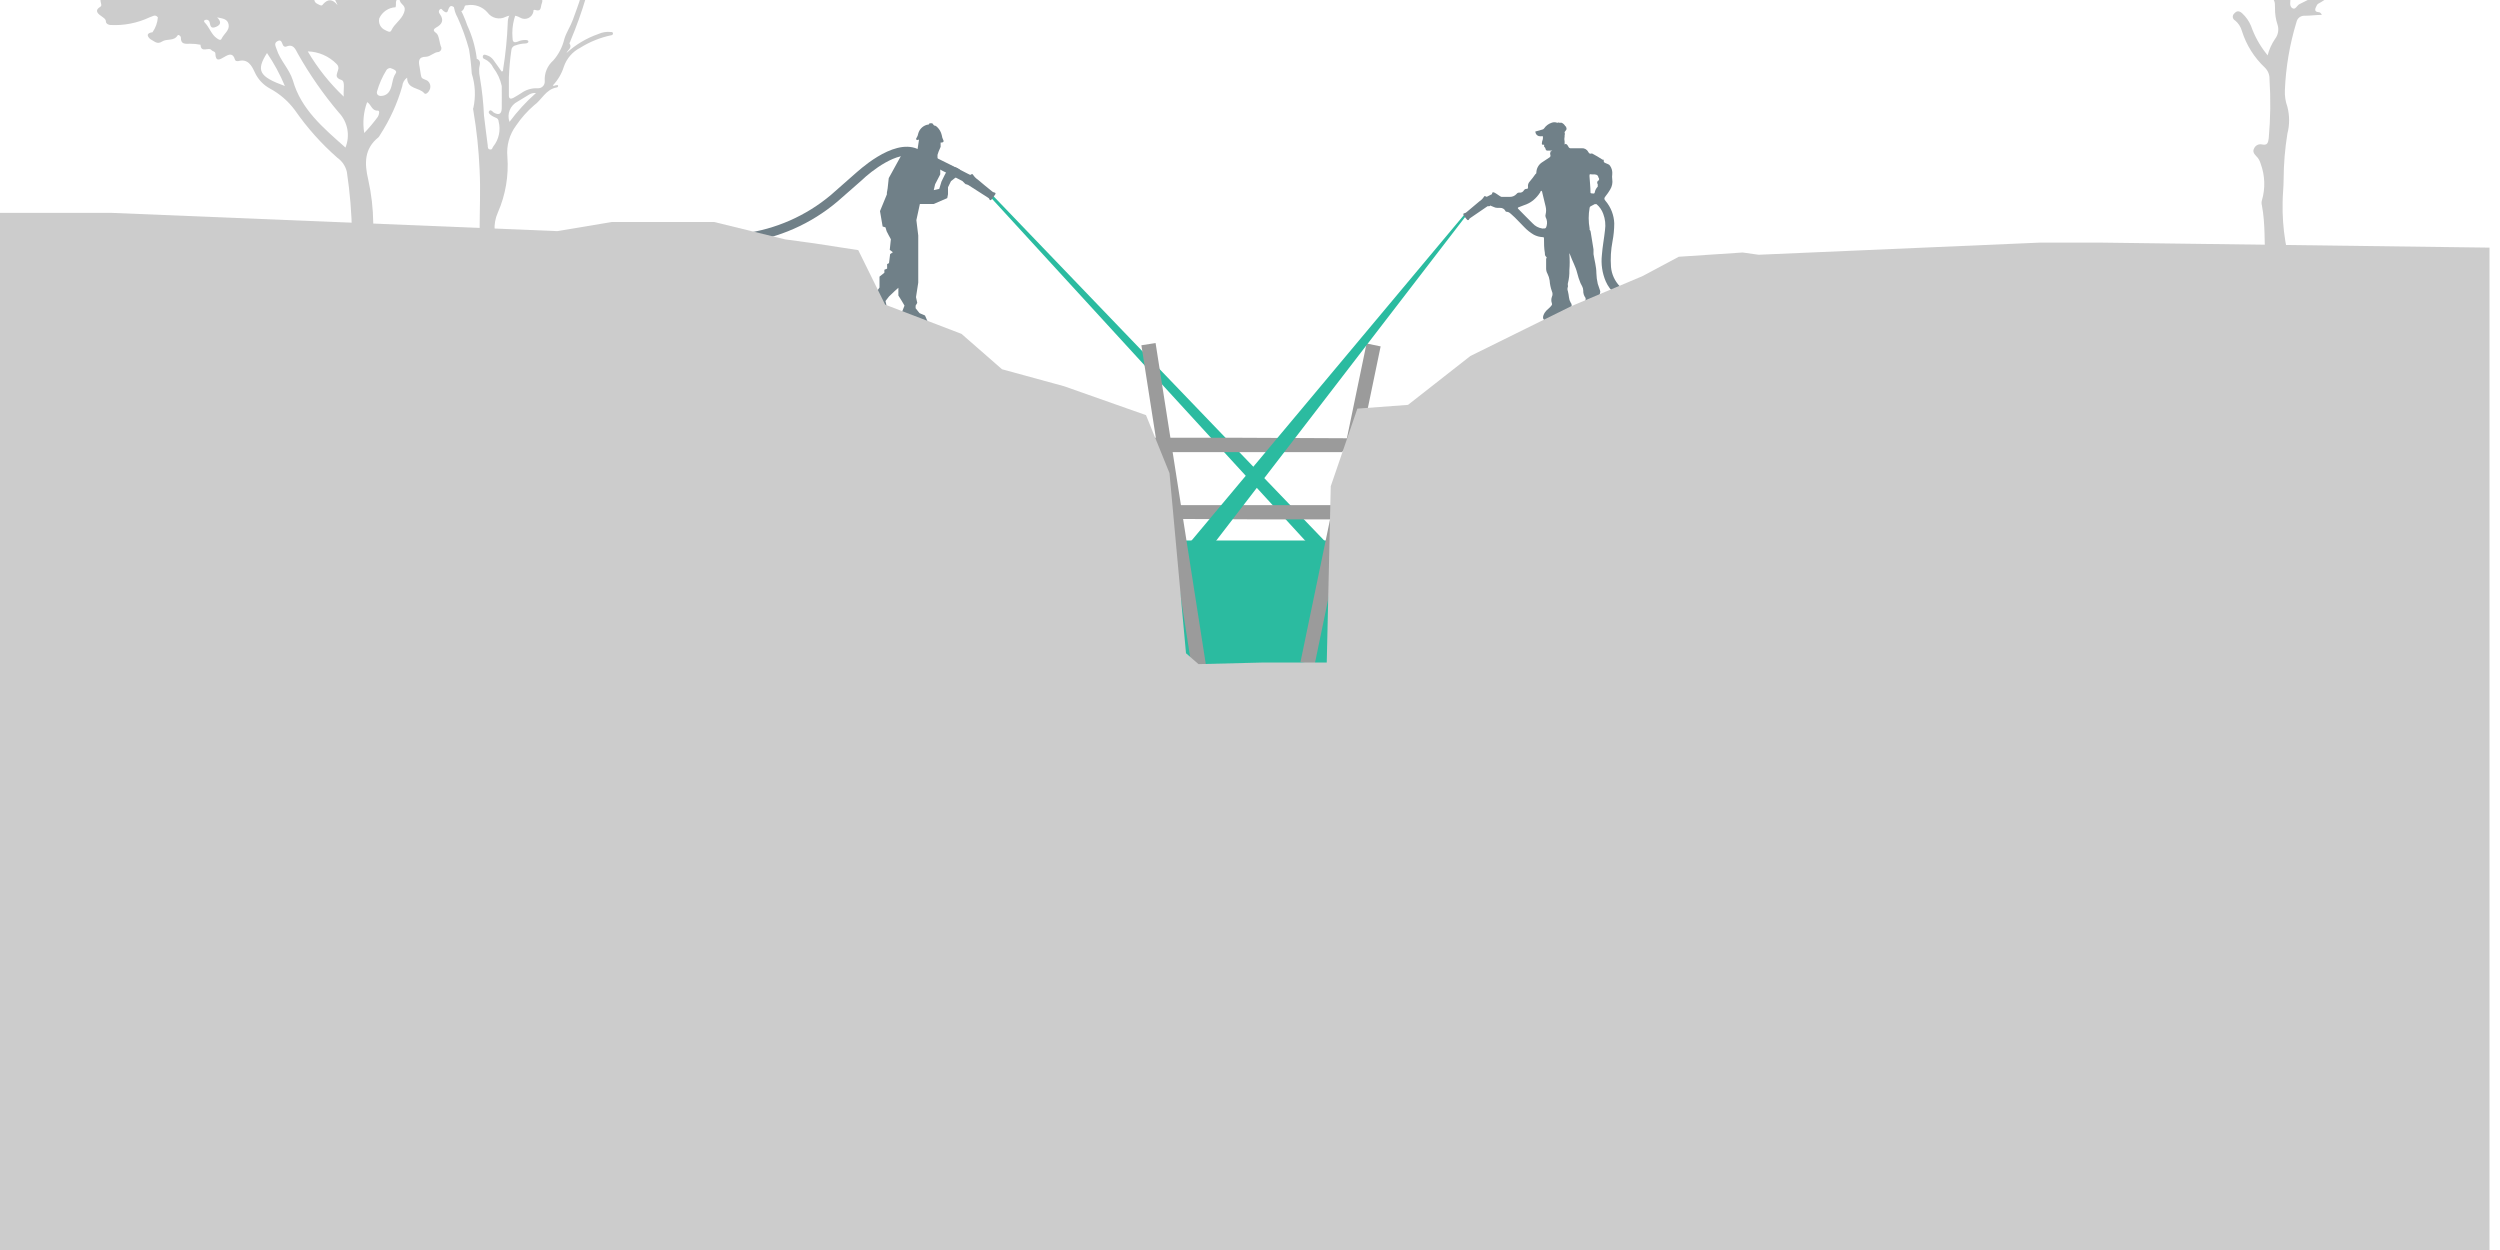
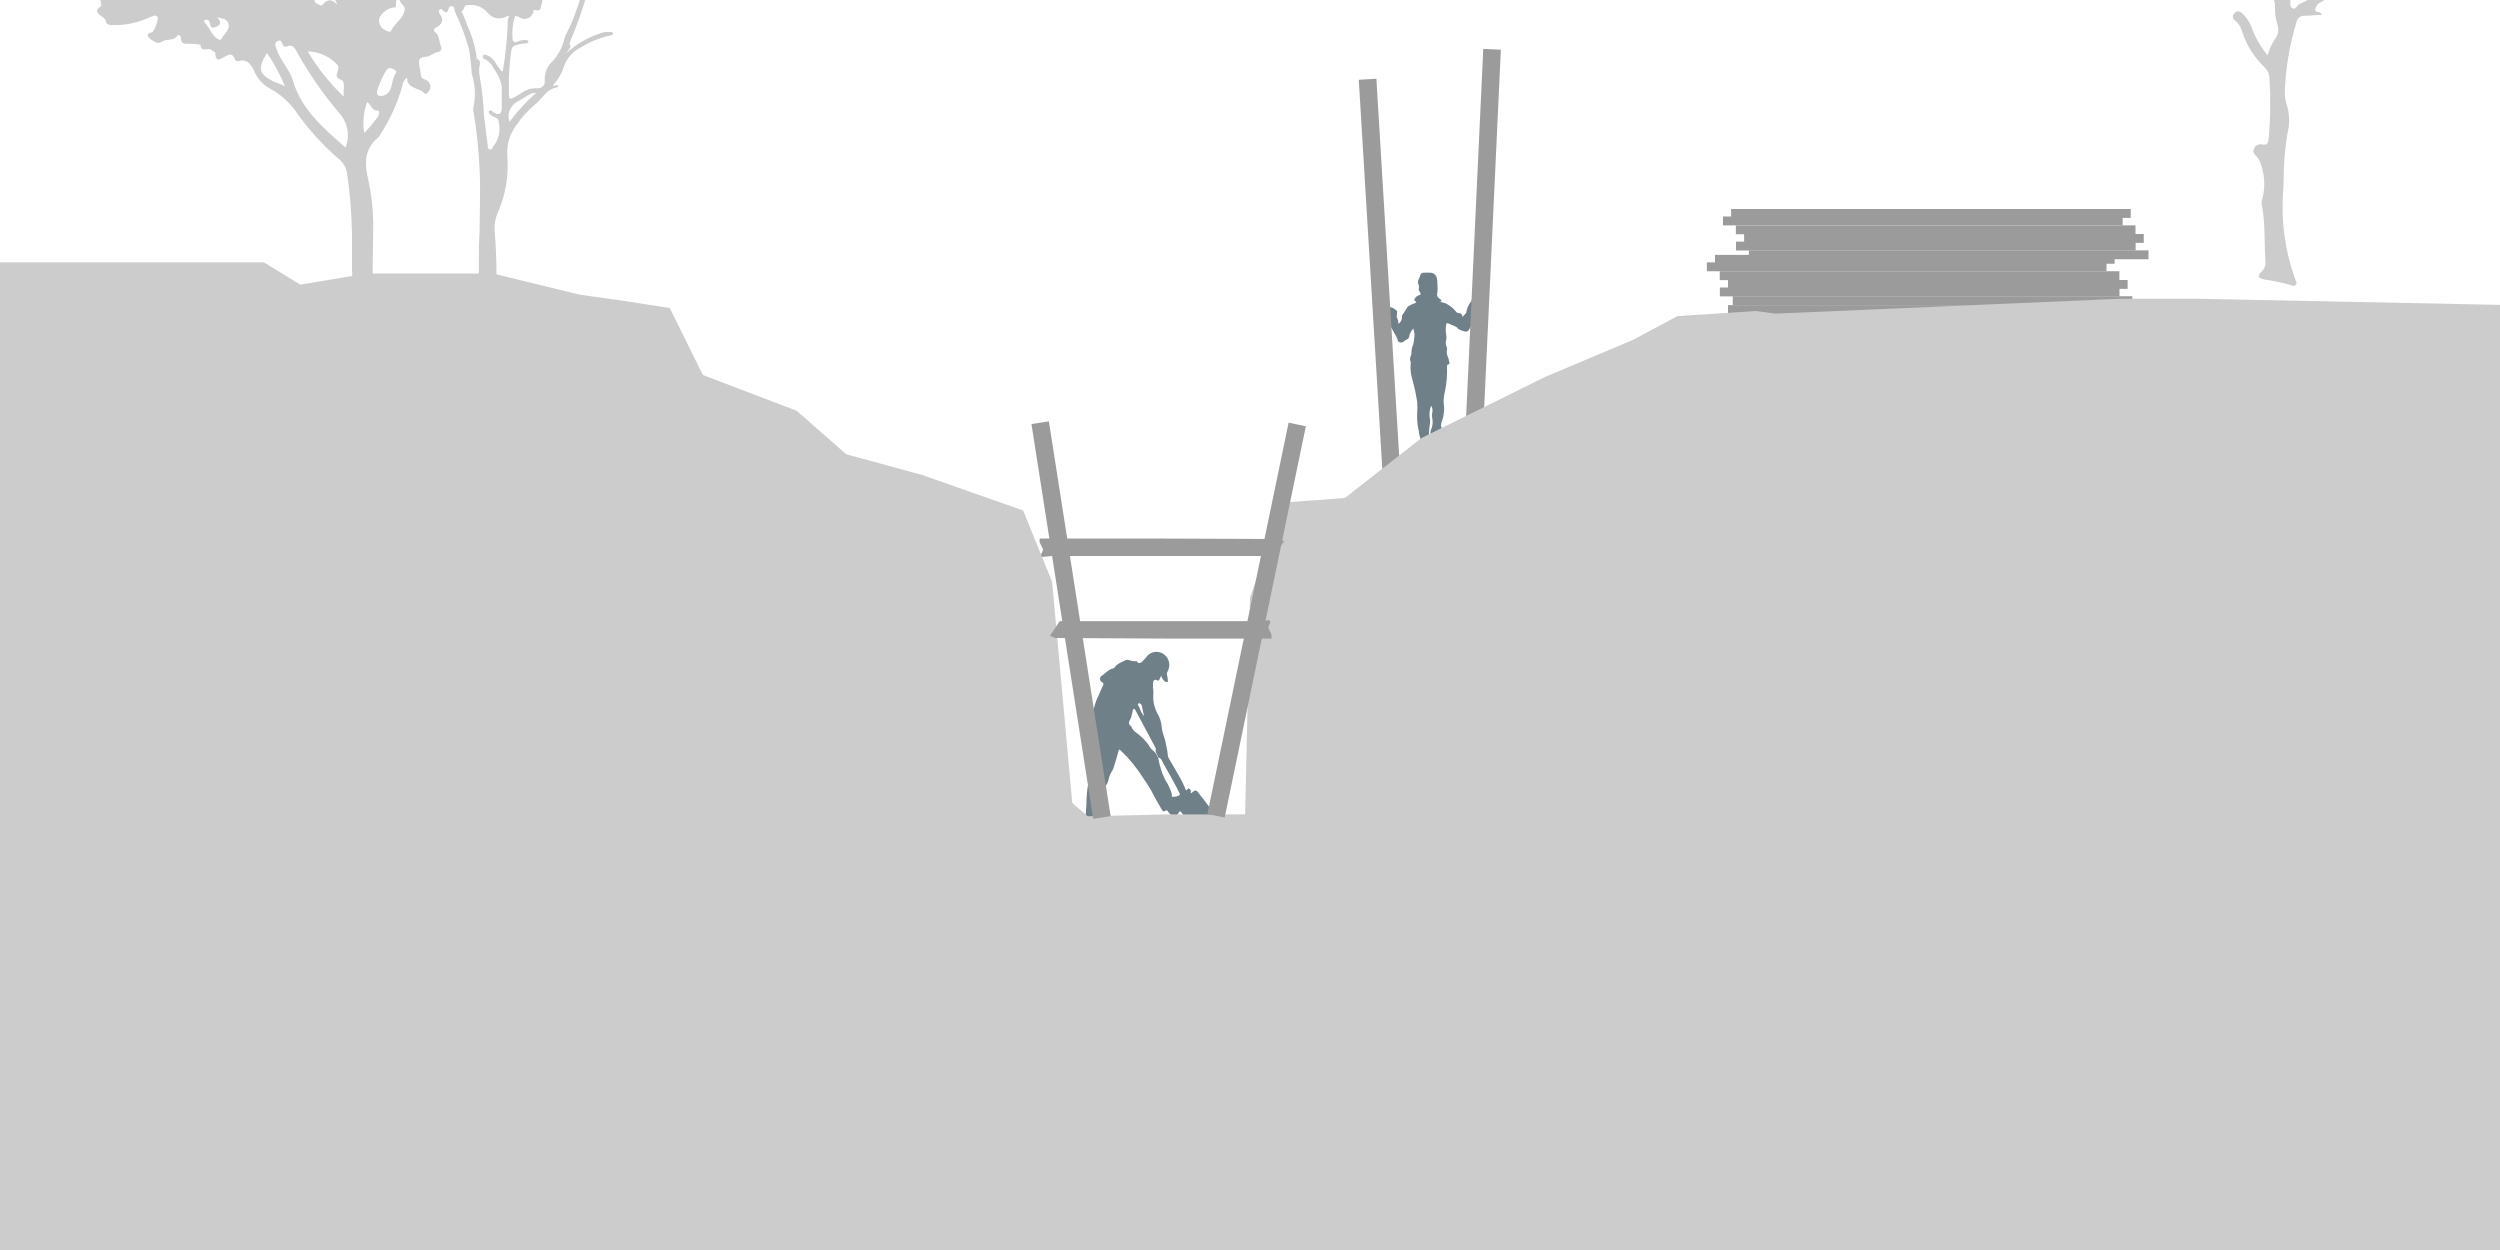
<svg xmlns="http://www.w3.org/2000/svg" viewBox="0 0 200 100">
  <defs>
-     <style>.cls-1{fill:#2bbba0;}.cls-2{fill:#9b9b9b;}.cls-3{fill:#708088;}.cls-4{fill:#ccc;}</style>
+     <style>.cls-1{fill:#708088;}.cls-2{fill:#ccc;}.cls-3{fill:#9b9b9b;}</style>
  </defs>
+   <g id="Capa_1" data-name="Capa 1">
+     <path class="cls-1" d="M92.89,54.06l-.14.3c0,.09-.11.12-.2.06a.18.18,0,0,0-.29.13,1.73,1.73,0,0,0,0,.6,2.65,2.65,0,0,1,0,.56s0,.09,0,.13a2.87,2.87,0,0,0,.32,1.22,2.39,2.39,0,0,1,.36,1.16,3.09,3.09,0,0,0,.18.71,3.87,3.87,0,0,1,.17.67,5.81,5.81,0,0,1,.15.93.75.75,0,0,0,.06.13c.31.54.62,1.08.94,1.62.15.27.27.56.4.85,0,.08.07.15.17,0s.12,0,.17,0a.15.15,0,0,1,.08.18s0,.1,0,.13.09,0,.13-.06l.08-.06c.12-.11.22-.11.32,0,.35.42.67.86,1,1.3a1.67,1.67,0,0,0,.12.16.66.66,0,0,1,.13.73,4.4,4.4,0,0,1-.34.77.24.24,0,0,1-.15.11,1.49,1.49,0,0,1-.91,0,.43.43,0,0,1-.19-.16c-.31-.41-.63-.82-.93-1.23-.09-.12-.14-.13-.21,0a1.22,1.22,0,0,0-.17.29.22.22,0,0,1-.18.16c-.09,0-.13-.07-.16-.13s-.33-.29-.43-.49c0,0-.06,0-.09,0-.21.12-.23.11-.36-.1-.3-.51-.58-1-.86-1.55a9.9,9.9,0,0,0-.56-.87,11.62,11.62,0,0,0-1.85-2.28c-.09-.08-.13-.09-.16,0-.11.47-.26.92-.4,1.38a.94.94,0,0,1-.1.23,1.9,1.9,0,0,0-.31.75,1.37,1.37,0,0,1-.39.68.2.2,0,0,0-.06.22,5.62,5.62,0,0,1,.06,1.83s0,.11.05.1.18,0,.21.1a.36.36,0,0,1-.08.33.65.65,0,0,1-.34.23,6.47,6.47,0,0,0-.77.3.55.55,0,0,1-.28.06c-.11,0-.16-.06-.22-.17-.14-.3,0-.58,0-.86s.07-.83.06-1.24a9.17,9.17,0,0,1,.25-1.81c.05-.26.14-.5.21-.75a2.11,2.11,0,0,0,.09-.62c0-.25,0-.5,0-.75a2.8,2.8,0,0,1,0-.41c0-.27-.1-.53,0-.79a.05.05,0,0,0,0-.07c-.17,0-.16-.18-.17-.29s0-.43,0-.65a.75.75,0,0,0-.06-.33.15.15,0,0,1,0-.18,5.27,5.27,0,0,0,.37-1,3.66,3.66,0,0,1,.21-.55c.17-.3.26-.64.43-.94a.17.17,0,0,0-.08-.25.3.3,0,0,1,0-.54c.29-.19.52-.5.89-.57a.17.17,0,0,0,.1-.06c.2-.33.56-.42.87-.59a.4.4,0,0,1,.34,0,1.23,1.23,0,0,0,.57.07A.32.32,0,0,1,91,53c.19.11.32,0,.43-.13a4.28,4.28,0,0,0,.4-.45,1,1,0,0,1,1-.22,1.05,1.05,0,0,1,.59,1.49c-.15.24,0,.44,0,.66s.09.13,0,.19-.14,0-.2,0A1,1,0,0,1,92.89,54.06Zm1,9.68a.84.84,0,0,0,.42-.1.11.11,0,0,0,.06-.17,4.11,4.11,0,0,1-.21-.42c-.37-.68-.73-1.36-1.11-2-.09-.18-.15-.4-.4-.46a0,0,0,0,1,0,0c0-.22-.26-.37-.19-.62,0,0,0-.07,0-.11l-1.19-2.23-.43-.8c0-.07-.08-.12-.15-.11s-.06.09-.07.14l-.12.5c-.06.25-.38.49,0,.75h0a1,1,0,0,0,.41.51,4.61,4.61,0,0,1,1,1,1,1,0,0,0,.28.38,1.29,1.29,0,0,1,.51.83,4.74,4.74,0,0,0,.16.65,4.83,4.83,0,0,0,.38.95,3.81,3.81,0,0,1,.52,1.14C93.69,63.67,93.75,63.78,93.91,63.74Zm-2.36-6.42h0c-.06-.29-.13-.59-.19-.88a.23.23,0,0,0-.12-.15s-.1-.07-.16,0,0,.11,0,.16a1.08,1.08,0,0,1,.17.36A1.77,1.77,0,0,0,91.55,57.32Z" />
+     <path class="cls-2" d="M45.32,4.24a7.36,7.36,0,0,1,2.55-1.52,1.92,1.92,0,0,1,1-.16c.08,0,.17,0,.17.14a.15.15,0,0,1-.14.12,7.63,7.63,0,0,0-2.48,1,2.67,2.67,0,0,0-1.31,1.51,3.84,3.84,0,0,1-.88,1.5c.08.09.14,0,.2,0s.18-.05.21,0,0,.16-.12.17c-.86.15-1.19,1-1.79,1.42a8.23,8.23,0,0,0-1.44,1.62,3.6,3.6,0,0,0-.7,2.49A9.38,9.38,0,0,1,39.83,17a3,3,0,0,0-.26,1.45c.21,2.36.15,4.72.13,7.08,0,.47-.07.52-.55.5a6.45,6.45,0,0,0-.76,0c-.28,0-.39-.11-.37-.38,0-.83.06-1.66.17-2.48a15.43,15.43,0,0,0,.12-2.25c0-.82,0-1.64.06-2.45,0-1.62.08-3.25,0-4.86a37.87,37.87,0,0,0-.5-4.75c0-.08-.06-.17,0-.23a5.3,5.3,0,0,0-.13-2.74,18.17,18.17,0,0,0-.22-1.95,16.92,16.92,0,0,0-.91-2.53A2.37,2.37,0,0,1,36.3.41c0-.1,0-.21.09-.25s.16.07.21.14a10.19,10.19,0,0,1,.79,1.75,8.88,8.88,0,0,1,.74,2.53s0,.1,0,.11c.45.2.2.54.2.84a2.93,2.93,0,0,0,.07.72,24.84,24.84,0,0,1,.32,3c.1.8.19,1.59.3,2.39,0,.13,0,.3.19.32s.17-.15.25-.24a2.28,2.28,0,0,0,.43-2,.31.31,0,0,0-.22-.3,1.91,1.91,0,0,1-.32-.16c-.13-.09-.33-.22-.22-.37s.25,0,.36.11c.42.24.64.13.65-.35s0-1.18,0-1.77a3.63,3.63,0,0,0-.67-1.45,1.42,1.42,0,0,0-.69-.7.19.19,0,0,1-.15-.25c.06-.16.2-.1.31-.06a1,1,0,0,1,.52.36c.22.32.45.63.67.94.13,0,.12-.11.12-.18a31.07,31.07,0,0,0,.37-3.71c0-.87.7-1.23,1-1.85a.16.16,0,0,1,.14,0c.07,0,.06.11,0,.18a.27.27,0,0,1-.06.1A4.36,4.36,0,0,0,41,3c0,.32.08.46.42.33A1.33,1.33,0,0,1,42,3.2c.11,0,.26,0,.27.12s-.16.16-.27.16a2.38,2.38,0,0,0-.75.15.41.41,0,0,0-.34.38,20.67,20.67,0,0,0-.2,2.2c0,.47,0,1,0,1.43,0,.26.14.3.34.2s.43-.26.65-.39A2.07,2.07,0,0,1,43,7.06a.53.53,0,0,0,.58-.58,2,2,0,0,1,.68-1.64,4,4,0,0,0,.89-1.73c.16-.53.49-1,.68-1.53s.47-1.26.66-1.9c.05-.14.09-.37.3-.3s.13.26.09.41a32.53,32.53,0,0,1-1.24,3.47c0,.08-.11.19-.08.22C45.8,3.82,45.42,4,45.32,4.24Zm-2.44,3.2a.92.92,0,0,0-.54.12l-.92.56a1.32,1.32,0,0,0-.66,1.63A14.86,14.86,0,0,1,42.88,7.44Z" />
+     <path class="cls-2" d="M181.41,4.43A4.18,4.18,0,0,1,182,3.12,1.24,1.24,0,0,0,182.21,2,4,4,0,0,1,182,.62c0-.43,0-.89-.63-.71,0-.1,0-.14,0-.17.19-.26.62-.28.62-.72a2.86,2.86,0,0,0-.36-1.72c-.43-.65-1-1.17-1.44-1.85-.13-.23-.42-.45-.1-.71s.51,0,.68.24.54.67.8,1,.34.28.58,0a9.87,9.87,0,0,1,2.06-2.17c.29-.19.3-.5.34-.79a4.59,4.59,0,0,1,.79-1.89,1.29,1.29,0,0,0-.27-1.32,5.79,5.79,0,0,1-1.55-1.87,2.48,2.48,0,0,1-.06-2,2.85,2.85,0,0,1,.37,1.32c.11,1,.48,1.32,1.42,1.12.06.11-.05.15-.09.22s-.58.08-.37.46a.76.76,0,0,0,1,.27l1-.69c.11-.07.23-.2.34,0s0,.25-.12.33c-.29.23-.59.44-.9.65s-.44.43-.2.74,0,.68,0,1c0,.07,0,.14.05.27a3.92,3.92,0,0,0,.88-1c.06-.1.14-.19.26-.12a.21.21,0,0,1,.09.29,2.52,2.52,0,0,1-.44.79c-.17.17-.36.27-.23.53s.15.34.35.3A.76.76,0,0,0,187.6-8a2.35,2.35,0,0,1,.15-.47c.22-.35.62-.3.87.12-.21,0-.52-.21-.61.11s.24.06.3.19,0,.08,0,.1c-.7.5-.69.49-.06,1.1.23.22.54.35.62.7,0,.12.15.28,0,.36-.58.34-.15.49.13.6s.4.42.45.74c-.23,0-.26-.16-.38-.23-.28-.19-.5-.56-.95-.3-.12.07-.37,0-.53-.1A3.28,3.28,0,0,0,186-5.33a1,1,0,0,0-.82.85c0,.34.11.5.47.35l.42-.16c.09,0,.19,0,.26,0a1.23,1.23,0,0,1-.41,1,2.4,2.4,0,0,0-.69.21c-.26.12-.46.25-.37.59,0,.06,0,.19,0,.21-.66.28-.27.55,0,.8-.16.19-.3.09-.43,0s-.38,0-.39.22-.18.38-.36.52-.42.28-.43.55-.13.67.13.84.37-.22.58-.32c.39-.19.76-.39,1.15-.57a2.29,2.29,0,0,0,1.61-1.94c.31.44.33.45.74.14a3.24,3.24,0,0,1,.49-.36c.17-.09.41-.16.33.19s.11.19.23.21l.88.13c.09,0,.18.07.16.19s-.12.1-.22.09c-.31,0-.63,0-.94,0a2,2,0,0,0-1.6.78,3.63,3.63,0,0,1-1.14,1c-.11.06-.27.13-.3.23s-.37.52.17.56c.08,0,.16.07.23.21-.45,0-.91.07-1.37.07a.63.63,0,0,0-.66.5,21.61,21.61,0,0,0-.93,5.47,3.42,3.42,0,0,0,.2,1.31,4.27,4.27,0,0,1,0,2.16,23.57,23.57,0,0,0-.3,3.66c0,.62-.08,1.23-.08,1.84a17,17,0,0,0,1,6.12c.05.15.18.32.05.47s-.32.06-.47,0a13.93,13.93,0,0,0-2-.42c-.58-.14-.63-.27-.22-.69a.86.86,0,0,0,.27-.7c-.11-1.52,0-3.05-.29-4.56a.69.69,0,0,1,0-.38,4.65,4.65,0,0,0-.1-2.95,1.32,1.32,0,0,0-.37-.62c-.16-.17-.29-.36-.15-.6a.55.55,0,0,1,.6-.32c.47.11.52-.13.57-.5a31.11,31.11,0,0,0,.06-4.73,1.21,1.21,0,0,0-.37-.91,6.83,6.83,0,0,1-1.84-2.94,1.65,1.65,0,0,0-.54-.83.34.34,0,0,1-.06-.57c.2-.23.4-.21.63,0a2.88,2.88,0,0,1,.7,1,7.54,7.54,0,0,0,1.2,2.19Zm5.8-11.73a8.42,8.42,0,0,0-1.38.85c-.13.1-.41.16-.33.38s.32.23.53.22a4.15,4.15,0,0,1,1.53.22c.49.18.7-.23.91-.47s-.2-.32-.33-.48a7.14,7.14,0,0,0-.55-.55A.46.46,0,0,0,187.21-7.3ZM182.84-3c.14.13-.06.67.44.43a5.15,5.15,0,0,0,.91-.64c.13-.11.28-.3,0-.34s-.39-.22-.22-.49a.21.21,0,0,0,0-.26.14.14,0,0,0-.19,0A3.85,3.85,0,0,0,182.84-3Z" />
+     <path class="cls-2" d="M39.78-19.18c1.26,0,.68.86.6,1.21-.15.65.21.88.61,1.14s.53.27.65.56c.19.46.44.29.67.08s.43-.4.74-.14c.13.1.29,0,.41-.08.39-.33.65-.24,1,.2a2.91,2.91,0,0,1,.47,1,.71.71,0,0,0,.52.51,1.34,1.34,0,0,1,1,1.19,1,1,0,0,0,.17.53c.35.36.09.52-.18.71.46.15.51.52.54.9a1,1,0,0,1-.56.82c-.38.24-.82.53-1.32.2a.24.24,0,0,0-.33.11.24.24,0,0,0,.07.34c.4.21.48.69.84.93.1.07.34.13.17.38s-.23.35-.49.3a1.45,1.45,0,0,1-1.09-.92c-.14-.31-.08-.69-.57-.28-.11.1-.4,0-.61,0s-.45,0-.52.3c.65-.15.95.14.76.78s.33.93.67,1.24a12.9,12.9,0,0,0,1.31,1.25c.41.3.31.88.18,1.31s-.61.32-.94.4c-.16,0-.37,0-.53.08s-.63.37-.1.72a4.34,4.34,0,0,1,.71.71c.12.12.24.27.14.45s-.27.18-.44.12-.39-.06-.53.29a2.79,2.79,0,0,1-.91,1c-.21.17-.29-.09-.4-.26s-.16-.41-.45-.37c-.12,0-.18.07-.17.21s.09.51.39.58A2.52,2.52,0,0,1,43-.4c.26.16.48.33.35.65s0,.72-.56.54c-.12,0-.11,0-.12.15a.71.71,0,0,1-1.06.47,1.25,1.25,0,0,0-1.16-.06A1.15,1.15,0,0,1,39,1,1.74,1.74,0,0,0,37.38.42c-.07,0-.2,0-.21.11-.16.56-.46.35-.74.13S36,.36,35.85.8c-.06.26-.21.21-.37.08s-.15-.24-.3-.12a.25.25,0,0,0,0,.35c.36.5.2.83-.3,1.1-.19.11-.27.24,0,.42s.25.79.43,1.18a.31.31,0,0,1-.22.35c-.36,0-.64.36-1,.38-.66,0-.61.4-.52.83l.09.57c.06.36.08.31.51.5a.59.59,0,0,1,.22.7c-.06.18-.31.48-.45.32-.4-.49-1.37-.29-1.37-1.25a.94.94,0,0,0-.39.69,14.41,14.41,0,0,1-1.76,3.87,1.1,1.1,0,0,1-.14.21c-1.15.92-1.13,2.09-.82,3.4a16.77,16.77,0,0,1,.4,3.46c0,.4-.05,3.53-.05,3.95a9.31,9.31,0,0,1-.32,3,.72.72,0,0,1-.58.6c-.45.06-.76,0-.75-.58s-.06-1,0-1.46a17,17,0,0,0,0-1.87c0-.36,0-2.33,0-2.78a37.12,37.12,0,0,0-.41-4.94A1.89,1.89,0,0,0,27,12.63a20.92,20.92,0,0,1-3.41-3.82,6.08,6.08,0,0,0-2-1.73,2.8,2.8,0,0,1-1.22-1.32c-.23-.5-.54-1.09-1.31-.87-.13,0-.22,0-.26-.11-.16-.57-.48-.45-.86-.22s-.69.39-.71-.27c0-.18-.23-.18-.31-.28-.22-.28-.84.27-.88-.43a3.8,3.8,0,0,0-.84-.08c-.35,0-.75.08-.73-.5,0-.11-.2-.27-.26-.17-.3.49-.86.24-1.24.49s-.6,0-.86-.14c-.06,0-.67-.5.09-.6a2.38,2.38,0,0,0,.43-1.19c-.22-.29-.44-.06-.67,0A6.53,6.53,0,0,1,8.85,2c-.16,0-.38-.1-.38-.29s-.19-.29-.35-.41S7.47.89,8,.56c.07-.05.12-.09.1-.2C7.9-.37,8.11-1,8.74-1c1,0,1.13-.7,1.45-1.32a.37.37,0,0,0,.05-.11.2.2,0,0,0,0-.08,1.11,1.11,0,0,0-.89.59c-.17.24-.39.5-.72.25-.11-.08-.23-.27-.2-.38.07-.27.38-.17.6-.25A1.3,1.3,0,0,1,8.73-4a3.38,3.38,0,0,1,1.52-1.47c.18-.07.33-.32.12-.34-.48,0-.72-.51-1.19-.53-.25,0-.35,0-.36.26a.49.49,0,0,1-.39.51.29.29,0,0,1-.31-.17.53.53,0,0,1,.08-.65,3,3,0,0,0,.63-1.44c.13-.57.37-1,1.07-1-.7-.53-.7-.55-.16-1.07a.31.31,0,0,0-.07-.09c-.2-.09-.46.3-.61,0a.59.59,0,0,1,.24-.73,1,1,0,0,0,.33-.44,4.38,4.38,0,0,1,1.22-1.17,5.58,5.58,0,0,1,1.82-.68,2,2,0,0,1,1.8.19c.2.13.26,0,.36-.1a14.35,14.35,0,0,1,1.68-1.44c.16-.09.28-.32.17-.44-1-1-.18-1.86.2-2.79.15-.37.47-.64.42-1.19-.07-.73.73-1.21,1-1.9.61.08.66-.52,1-.79a1,1,0,0,1,.76-.27c.94.2,1.9-.33,2.83.08.1,0,.28-.07.42-.11s.37,0,.38.19c0,.83.56.33.83.25s.9-.14.53-.77c-.08-.14-.11-.34.07-.38.82-.18.69-.92.78-1.44.13-.83.71-1.06,1.33-1.2s1.22-.35,1.7.36c.2.28.53.71,1,.29a.49.49,0,0,1,.6.05.35.35,0,0,1,0,.47c-.16.2,0,.28.12.39s.51.32.51.61c0,.64.52.85.88,1.2.11.11.19,0,.27,0A2.6,2.6,0,0,1,35-22.21c.62.24,1.23.5,1.21,1.32,0,.13,0,.3.18.3a9.42,9.42,0,0,0,2.54.16c.31-.09.69-.31.92.07S40.36-19.6,39.78-19.18Zm-12.15,31A2.62,2.62,0,0,0,27.1,9,30.64,30.64,0,0,1,23.83,4.3c-.2-.37-.36-.82-.94-.57a.21.21,0,0,1-.26-.14c-.09-.17-.12-.47-.43-.3s-.15.4-.07.65c.29.91,1,1.55,1.3,2.49C24.08,8.74,25.85,10.22,27.63,11.8ZM27,.41c-.1-.33-.49-.73-.06-.89s.27-.3.28-.49a2.48,2.48,0,0,0-.73-1.64c-.14-.19-.44-.24-.49,0a11.38,11.38,0,0,1-.82,2.45c-.08.19,0,.37.23.48s.32.2.45,0C26.24-.1,26.61-.08,27,.41Zm.5,7.33c-.05-.59.14-1.23-.18-1.34-.59-.19-.35-.48-.28-.78a.44.44,0,0,0-.12-.51,3.37,3.37,0,0,0-2.3-1A16.44,16.44,0,0,0,27.51,7.74ZM31.94-.19c-.4.2-.2.53-.3.77a1.52,1.52,0,0,0-1.3.89.82.82,0,0,0,.48.94c.17.08.4.25.5,0,.24-.52.78-.81,1-1.39S32.1.4,32,.09A.78.78,0,0,1,31.94-.19ZM22.79,6.88a14.81,14.81,0,0,0-1.43-2.64C20.47,5.65,20.72,6.13,22.79,6.88Zm8.43-1.44c-.09,0-.25.07-.3.16a6.78,6.78,0,0,0-.76,1.72c-.07.28.19.39.39.35a.78.78,0,0,0,.64-.44c.23-.43.17-.93.46-1.35C31.82,5.65,31.47,5.53,31.22,5.44ZM17.37,1.39c.32.32.34.58-.09.76s-.44-.08-.51-.36a.26.26,0,0,0-.34-.2.11.11,0,0,0-.07.19c.39.39.55,1,1,1.29.11.08.3.22.38,0,.18-.37.64-.65.55-1.11S17.8,1.48,17.37,1.39Zm12,6.78a4.81,4.81,0,0,0-.23,2.47,12.94,12.94,0,0,0,1.09-1.3c.1-.17.17-.5,0-.49C29.73,8.88,29.71,8.36,29.37,8.17Z" />
+   </g>
  <g id="Capa_2" data-name="Capa 2">
-     <rect class="cls-1" x="93.37" y="43.24" width="13.88" height="10.31" />
-     <polygon class="cls-1" points="79.34 15.55 106.28 43.6 105.32 44.24 79.3 15.84 79.34 15.55" />
-     <rect class="cls-2" x="93.31" y="27.38" width="1.15" height="26.03" transform="translate(-5.11 14.99) rotate(-8.89)" />
-     <rect class="cls-2" x="106.67" y="27.33" width="1.15" height="26.03" transform="translate(10.43 -20.95) rotate(11.72)" />
-     <polygon class="cls-2" points="107.16 40.51 107.04 40.82 107.16 41.12 107.25 41.29 107.25 41.55 100.93 41.55 93.14 41.51 92.82 41.37 93.45 40.41 106.53 40.41 107.09 40.35 107.17 40.45 107.16 40.51" />
-     <polygon class="cls-2" points="92.24 36.07 92.37 35.76 92.24 35.46 92.14 35.28 92.14 35.02 99.11 35.02 107.72 35.06 108.07 35.21 107.37 36.17 92.93 36.17 92.31 36.23 92.22 36.13 92.24 36.07" />
-     <polygon class="cls-1" points="117.26 17.03 95.06 43.56 95.72 45.3 117.34 17.19 117.26 17.03" />
-     <path class="cls-3" d="M79.55,15.4a.36.36,0,0,1-.21-.11c-.37-.3-.74-.6-1.1-.91a1.37,1.37,0,0,1-.41-.42.09.09,0,0,0-.14,0,.11.11,0,0,1-.14,0l-.22-.11h0s-2.19-1.16-3.94-1.94c-2-.87-4.84,1.88-5,2l-1.92,1.69a13.65,13.65,0,0,1-7,3.08l.07.73A14.41,14.41,0,0,0,67,16.12l1.94-1.7c.73-.71,2.9-2.42,4.16-1.86,1.72.77,3.87,1.91,3.89,1.92l.22.22a.14.14,0,0,0,.12.05l.13.05,1.56,1a.27.27,0,0,1,.14.14c0,.1.12.1.18,0l.28-.39C79.67,15.48,79.64,15.41,79.55,15.4Z" />
-     <path class="cls-3" d="M76.79,13.58l-.12-.09-.17-.09-.23-.06-.21-.08-.17.15-.32.6-.25.51-.18.59-.44.1.11-.47.41-.79,0-.33-.08-.46-.13-.4L75,12.54l0-.15.09-.27.16-.37,0-.35h.1c.1,0,.18-.09.12-.18a1.23,1.23,0,0,1-.13-.41,1.28,1.28,0,0,0-.36-.64s-.12-.12-.19-.12-.06,0-.21-.19h-.22c-.05.16-.14.09-.23.13a1,1,0,0,0-.67.69.93.93,0,0,1-.14.36.1.1,0,0,0,0,.14.07.07,0,0,0,.11,0l.09,0-.14.92L72.91,12l-.71.25-1.1,2-.09.83-.06.34v.13l-.55,1.34.21,1.23.23.07.09.31.16.31.18.33-.09.85.25.19-.22.15-.09.72-.15.08v.36l-.22.09v.24l-.39.31V23l-.41.61-.32.32v.22l.32.36.77.32.21.08,0-.43-.09-.4.28-.36.45-.43.3-.27v.62l.28.45.21.36-.24.61.21.16,1.35.48h.52L74,25.24l-.44-.19-.31-.39,0-.21.13-.22-.1-.46.18-1.16,0-1.31,0-2.46-.15-1.23.28-1.29h1.1l1.09-.47.06-.31,0-.56.24-.49.37-.29.27-.35.08-.14Z" />
-     <path class="cls-3" d="M133.2,24.17c0-.14,0-.28-.07-.42s-.06-.13-.16-.12a7.89,7.89,0,0,1-2.22-.15,2.2,2.2,0,0,1-1.16-.57,2.56,2.56,0,0,1-.71-1.55,7.83,7.83,0,0,1,.12-2.05,7.81,7.81,0,0,0,.14-1.44,2.93,2.93,0,0,0-.69-1.79c-.13-.15-.14-.22,0-.39s.25-.34.36-.52a1.21,1.21,0,0,0,.17-.83,1.34,1.34,0,0,1,0-.4,1,1,0,0,0-.17-.67c-.07-.13-.22-.15-.34-.21s-.18-.06-.17-.2-.06-.07-.1-.09c-.27-.18-.55-.34-.83-.49l-.07,0c-.14.06-.19-.05-.25-.14a.53.53,0,0,0-.52-.28c-.29,0-.57,0-.85,0a.18.18,0,0,1-.2-.11c-.06-.1-.1-.21-.23-.24s0,0,0,0l-.08.05c0-.07,0-.15,0-.22a1,1,0,0,1,0-.43.32.32,0,0,1,0-.09.26.26,0,0,0,0-.21s0,0,0-.05l.12-.16c.08-.09,0-.18,0-.25a.3.3,0,0,1-.08-.08.62.62,0,0,0-.28-.25l-.13,0s-.05,0-.06,0-.06-.06-.1,0h-.07a.61.61,0,0,0-.44,0,1.17,1.17,0,0,0-.6.45.21.21,0,0,1-.13.09l-.49.14c-.07,0-.09,0-.07.11a.38.38,0,0,0,.27.28.84.84,0,0,0,.31,0s0,0,0,0a.5.5,0,0,1,0,.27.88.88,0,0,0-.07.32.08.08,0,0,0,.09.1l.09,0a0,0,0,0,1,0,0s0,0,0,0,0,.12,0,.16a.24.24,0,0,1,.11.15.19.19,0,0,0,.11.16l0,0,0,0,.43,0-.15.08s0,0,0,.06a.26.26,0,0,0,0,.21.16.16,0,0,1-.08.2l-.62.41a1,1,0,0,0-.42.77c0,.06,0,.11-.07.14a.07.07,0,0,0,0,0,6.8,6.8,0,0,1-.46.6.51.51,0,0,0-.14.43c0,.1,0,.17-.13.16a.24.24,0,0,0-.2.12.35.35,0,0,1-.35.18.25.25,0,0,0-.24.11.7.7,0,0,1-.53.23l-.35,0s-.07,0-.08,0-.14,0-.23,0-.36-.23-.55-.33-.21,0-.22.11l-.37.19a.11.11,0,0,1-.13,0,.08.08,0,0,0-.13,0,1.18,1.18,0,0,1-.38.39l-1,.84a.36.36,0,0,1-.2.11c-.08,0-.11.07-.06.15a2.88,2.88,0,0,0,.26.35c.06.07.13.07.17,0a.25.25,0,0,1,.12-.13L119,16.5a.28.28,0,0,1,.12,0,.17.17,0,0,0,.12-.06c.07.06.18.07.26.12a.65.65,0,0,0,.29.07l.21,0a.45.45,0,0,1,.44.26.07.07,0,0,0,.08.05c.19,0,.29.12.42.23.35.3.65.66,1,1a3.51,3.51,0,0,0,.77.61,1.7,1.7,0,0,0,.69.19c.08,0,.12,0,.12.12,0,.38,0,.77.07,1.15,0,.11,0,.22.1.3s0,.11,0,.17v.78a.84.84,0,0,0,.11.41,1.7,1.7,0,0,1,.17.54,3.22,3.22,0,0,0,.18.86.51.51,0,0,1,0,.45.74.74,0,0,0,0,.51.18.18,0,0,1,0,.14,1.58,1.58,0,0,1-.28.3,1.43,1.43,0,0,0-.31.34.89.89,0,0,0-.08.17c-.1.28,0,.44.31.44a1.16,1.16,0,0,0,1-.5.6.6,0,0,1,.47-.29.55.55,0,0,0,.39-.2.35.35,0,0,0,0-.46,1,1,0,0,1-.13-.4,4.54,4.54,0,0,0-.09-.51.45.45,0,0,1,0-.34.28.28,0,0,0,0-.13.38.38,0,0,1,0-.15,3.75,3.75,0,0,0,.12-1.06,8,8,0,0,0,0-1.29s0,0,0-.07h0l.07.16c.17.48.43.92.55,1.41a5.75,5.75,0,0,0,.27.83,2,2,0,0,0,.13.25.75.75,0,0,1,.09.34.9.9,0,0,0,.18.59.25.25,0,0,1,0,.17.37.37,0,0,0,.14.4.89.89,0,0,1,.22.29,1.06,1.06,0,0,0,.82.53c.28,0,.44-.19.36-.48a.94.94,0,0,0-.34-.52A.32.32,0,0,1,128,24a1,1,0,0,1,0-.55.28.28,0,0,0,0-.22l-.18-.53a4,4,0,0,1-.11-.85c0-.51-.15-1-.23-1.52,0-.09,0-.18,0-.25s0-.09,0-.13c-.08-.47-.16-1-.23-1.42a.17.17,0,0,0-.08-.14s0-.06,0-.11a4.64,4.64,0,0,1,0-1.66.15.15,0,0,1,.07-.11l.34-.18c.06,0,.1,0,.14,0a1.83,1.83,0,0,1,.54.78,2.61,2.61,0,0,1,.14,1.3c-.07.66-.2,1.31-.25,2a4.2,4.2,0,0,0,.31,2.1,2.74,2.74,0,0,0,1.86,1.57,8.49,8.49,0,0,0,2.75.22C133.2,24.29,133.22,24.25,133.2,24.17Zm-9.47-6.1c-.06.2-.07.21-.28.21h-.07a1.31,1.31,0,0,1-.78-.42c-.38-.37-.75-.76-1.13-1.14-.06-.06-.06-.1,0-.13l.44-.17a2.29,2.29,0,0,0,.74-.39,2.72,2.72,0,0,0,.57-.65s0-.1.11-.12a.39.39,0,0,1,.06.18c.09.36.17.72.26,1.08a1.3,1.3,0,0,1,0,.62.36.36,0,0,0,0,.23A.94.94,0,0,1,123.73,18.07Zm4.09-3.59a.21.21,0,0,0,0,.26c0,.06,0,.13,0,.19a.89.89,0,0,0-.24.46c0,.08-.07.1-.14.09s-.19,0-.2-.06c0-.47-.06-.9-.08-1.32,0-.18,0-.18.18-.15h.11c.2,0,.38,0,.43.26h0A.16.16,0,0,1,127.82,14.48Z" />
-     <polygon class="cls-4" points="0 17.03 8.93 17.03 44.58 18.49 48.94 17.76 57.13 17.76 62.81 19.15 65.16 19.47 68.66 20.01 70.81 24.37 76.92 26.71 80.16 29.54 85.13 30.9 91.68 33.21 93.56 37.85 94.88 52.26 95.88 53.13 101.12 53 106.14 53 106.46 38.9 108.59 32.69 112.64 32.39 117.63 28.48 125.71 24.49 131.42 22.08 134.3 20.54 139.41 20.2 140.69 20.38 163.16 19.41 168.18 19.41 199.16 19.81 199.16 100 0 100 0 17.03" />
-     <path class="cls-4" d="M45.32,4.24a7.36,7.36,0,0,1,2.55-1.52,1.92,1.92,0,0,1,1-.16c.08,0,.17,0,.17.14a.15.15,0,0,1-.14.12,7.63,7.63,0,0,0-2.48,1,2.67,2.67,0,0,0-1.31,1.51,3.84,3.84,0,0,1-.88,1.5c.08.09.14,0,.2,0s.18-.05.21,0,0,.16-.12.17c-.86.15-1.19,1-1.79,1.42a8.23,8.23,0,0,0-1.44,1.62,3.6,3.6,0,0,0-.7,2.49A9.38,9.38,0,0,1,39.83,17a3,3,0,0,0-.26,1.45c.21,2.36.15,4.72.13,7.08,0,.47-.07.52-.55.5a6.45,6.45,0,0,0-.76,0c-.28,0-.39-.11-.37-.38,0-.83.06-1.66.17-2.48a15.43,15.43,0,0,0,.12-2.25c0-.82,0-1.64.06-2.45,0-1.62.08-3.25,0-4.86a37.87,37.87,0,0,0-.5-4.75c0-.08-.06-.17,0-.23a5.3,5.3,0,0,0-.13-2.74,18.17,18.17,0,0,0-.22-1.95,16.92,16.92,0,0,0-.91-2.53A2.37,2.37,0,0,1,36.3.41c0-.1,0-.21.09-.25s.16.07.21.14a10.19,10.19,0,0,1,.79,1.75,8.88,8.88,0,0,1,.74,2.53s0,.1,0,.11c.45.2.2.54.2.84a2.93,2.93,0,0,0,.07.72,24.84,24.84,0,0,1,.32,3c.1.8.19,1.59.3,2.39,0,.13,0,.3.19.32s.17-.15.25-.24a2.28,2.28,0,0,0,.43-2,.31.31,0,0,0-.22-.3,1.91,1.91,0,0,1-.32-.16c-.13-.09-.33-.22-.22-.37s.25,0,.36.11c.42.24.64.13.65-.35s0-1.18,0-1.77a3.63,3.63,0,0,0-.67-1.45,1.42,1.42,0,0,0-.69-.7.19.19,0,0,1-.15-.25c.06-.16.2-.1.31-.06a1,1,0,0,1,.52.36c.22.32.45.63.67.94.13,0,.12-.11.12-.18a31.07,31.07,0,0,0,.37-3.71c0-.87.7-1.23,1-1.85a.16.16,0,0,1,.14,0c.07,0,.06.11,0,.18a.27.27,0,0,1-.06.1A4.36,4.36,0,0,0,41,3c0,.32.08.46.42.33A1.33,1.33,0,0,1,42,3.2c.11,0,.26,0,.27.12s-.16.16-.27.16a2.38,2.38,0,0,0-.75.15.41.41,0,0,0-.34.38,20.67,20.67,0,0,0-.2,2.2c0,.47,0,1,0,1.43,0,.26.14.3.34.2s.43-.26.65-.39A2.07,2.07,0,0,1,43,7.06a.53.53,0,0,0,.58-.58,2,2,0,0,1,.68-1.64,4,4,0,0,0,.89-1.73c.16-.53.49-1,.68-1.53s.47-1.26.66-1.9c.05-.14.09-.37.3-.3s.13.26.09.41a32.53,32.53,0,0,1-1.24,3.47c0,.08-.11.19-.08.22C45.8,3.82,45.42,4,45.32,4.24Zm-2.44,3.2a.92.92,0,0,0-.54.12l-.92.56a1.32,1.32,0,0,0-.66,1.63A14.86,14.86,0,0,1,42.88,7.44Z" />
-     <path class="cls-4" d="M181.41,4.43A4.18,4.18,0,0,1,182,3.12,1.24,1.24,0,0,0,182.21,2,4,4,0,0,1,182,.62c0-.43,0-.89-.63-.71,0-.1,0-.14,0-.17.19-.26.62-.28.62-.72a2.86,2.86,0,0,0-.36-1.72c-.43-.65-1-1.17-1.44-1.85-.13-.23-.42-.45-.1-.71s.51,0,.68.24.54.67.8,1,.34.28.58,0a9.87,9.87,0,0,1,2.06-2.17c.29-.19.3-.5.34-.79a4.59,4.59,0,0,1,.79-1.89,1.29,1.29,0,0,0-.27-1.32,5.79,5.79,0,0,1-1.55-1.87,2.48,2.48,0,0,1-.06-2,2.85,2.85,0,0,1,.37,1.32c.11,1,.48,1.32,1.42,1.12.06.11-.05.15-.09.22s-.58.08-.37.46a.76.76,0,0,0,1,.27l1-.69c.11-.07.23-.2.34,0s0,.25-.12.33c-.29.23-.59.44-.9.65s-.44.43-.2.74,0,.68,0,1c0,.07,0,.14.05.27a3.92,3.92,0,0,0,.88-1c.06-.1.14-.19.26-.12a.21.21,0,0,1,.09.29,2.52,2.52,0,0,1-.44.79c-.17.17-.36.27-.23.53s.15.34.35.3A.76.76,0,0,0,187.6-8a2.35,2.35,0,0,1,.15-.47c.22-.35.62-.3.87.12-.21,0-.52-.21-.61.11s.24.06.3.19,0,.08,0,.1c-.7.5-.69.49-.06,1.1.23.22.54.35.62.7,0,.12.15.28,0,.36-.58.34-.15.49.13.6s.4.42.45.74c-.23,0-.26-.16-.38-.23-.28-.19-.5-.56-.95-.3-.12.07-.37,0-.53-.1A3.28,3.28,0,0,0,186-5.33a1,1,0,0,0-.82.85c0,.34.11.5.47.35l.42-.16c.09,0,.19,0,.26,0a1.23,1.23,0,0,1-.41,1,2.4,2.4,0,0,0-.69.21c-.26.12-.46.25-.37.59,0,.06,0,.19,0,.21-.66.28-.27.55,0,.8-.16.19-.3.09-.43,0s-.38,0-.39.22-.18.38-.36.52-.42.28-.43.55-.13.67.13.84.37-.22.58-.32c.39-.19.76-.39,1.15-.57a2.29,2.29,0,0,0,1.61-1.94c.31.44.33.45.74.14a3.24,3.24,0,0,1,.49-.36c.17-.09.41-.16.33.19s.11.19.23.21l.88.13c.09,0,.18.07.16.19s-.12.1-.22.09c-.31,0-.63,0-.94,0a2,2,0,0,0-1.6.78,3.63,3.63,0,0,1-1.14,1c-.11.06-.27.13-.3.23s-.37.52.17.56c.08,0,.16.07.23.21-.45,0-.91.07-1.37.07a.63.63,0,0,0-.66.5,21.61,21.61,0,0,0-.93,5.47,3.42,3.42,0,0,0,.2,1.31,4.27,4.27,0,0,1,0,2.16,23.57,23.57,0,0,0-.3,3.66c0,.62-.08,1.23-.08,1.84a17,17,0,0,0,1,6.12c.05.15.18.32.05.47s-.32.06-.47,0a13.93,13.93,0,0,0-2-.42c-.58-.14-.63-.27-.22-.69a.86.86,0,0,0,.27-.7c-.11-1.52,0-3.05-.29-4.56a.69.69,0,0,1,0-.38,4.65,4.65,0,0,0-.1-2.95,1.32,1.32,0,0,0-.37-.62c-.16-.17-.29-.36-.15-.6a.55.55,0,0,1,.6-.32c.47.11.52-.13.57-.5a31.11,31.11,0,0,0,.06-4.73,1.21,1.21,0,0,0-.37-.91,6.83,6.83,0,0,1-1.84-2.94,1.65,1.65,0,0,0-.54-.83.34.34,0,0,1-.06-.57c.2-.23.4-.21.63,0a2.88,2.88,0,0,1,.7,1,7.54,7.54,0,0,0,1.2,2.19Zm5.8-11.73a8.42,8.42,0,0,0-1.38.85c-.13.1-.41.16-.33.38s.32.23.53.22a4.15,4.15,0,0,1,1.53.22c.49.18.7-.23.91-.47s-.2-.32-.33-.48a7.14,7.14,0,0,0-.55-.55A.46.46,0,0,0,187.21-7.3ZM182.84-3c.14.13-.06.67.44.43a5.15,5.15,0,0,0,.91-.64c.13-.11.28-.3,0-.34s-.39-.22-.22-.49a.21.21,0,0,0,0-.26.14.14,0,0,0-.19,0A3.85,3.85,0,0,0,182.84-3Z" />
-     <path class="cls-4" d="M39.78-19.18c1.26,0,.68.86.6,1.21-.15.65.21.88.61,1.14s.53.27.65.56c.19.46.44.29.67.08s.43-.4.74-.14c.13.1.29,0,.41-.08.39-.33.65-.24,1,.2a2.91,2.91,0,0,1,.47,1,.71.71,0,0,0,.52.51,1.34,1.34,0,0,1,1,1.19,1,1,0,0,0,.17.53c.35.36.09.52-.18.71.46.15.51.52.54.9a1,1,0,0,1-.56.82c-.38.24-.82.53-1.32.2a.24.24,0,0,0-.33.11.24.24,0,0,0,.07.34c.4.21.48.69.84.93.1.07.34.13.17.38s-.23.35-.49.3a1.45,1.45,0,0,1-1.09-.92c-.14-.31-.08-.69-.57-.28-.11.1-.4,0-.61,0s-.45,0-.52.3c.65-.15.95.14.76.78s.33.93.67,1.24a12.9,12.9,0,0,0,1.31,1.25c.41.3.31.88.18,1.31s-.61.32-.94.4c-.16,0-.37,0-.53.08s-.63.37-.1.72a4.34,4.34,0,0,1,.71.71c.12.12.24.27.14.45s-.27.18-.44.12-.39-.06-.53.29a2.79,2.79,0,0,1-.91,1c-.21.17-.29-.09-.4-.26s-.16-.41-.45-.37c-.12,0-.18.07-.17.21s.09.51.39.58A2.52,2.52,0,0,1,43-.4c.26.16.48.33.35.65s0,.72-.56.54c-.12,0-.11,0-.12.15a.71.71,0,0,1-1.06.47,1.25,1.25,0,0,0-1.16-.06A1.15,1.15,0,0,1,39,1,1.74,1.74,0,0,0,37.38.42c-.07,0-.2,0-.21.11-.16.56-.46.35-.74.13S36,.36,35.85.8c-.06.26-.21.21-.37.08s-.15-.24-.3-.12a.25.25,0,0,0,0,.35c.36.5.2.83-.3,1.1-.19.11-.27.24,0,.42s.25.79.43,1.18a.31.31,0,0,1-.22.35c-.36,0-.64.36-1,.38-.66,0-.61.4-.52.83l.09.57c.06.36.08.31.51.5a.59.59,0,0,1,.22.7c-.06.18-.31.48-.45.32-.4-.49-1.37-.29-1.37-1.25a.94.94,0,0,0-.39.69,14.41,14.41,0,0,1-1.76,3.87,1.1,1.1,0,0,1-.14.21c-1.15.92-1.13,2.09-.82,3.4a16.77,16.77,0,0,1,.4,3.46c0,.4-.05,3.53-.05,3.95a9.31,9.31,0,0,1-.32,3,.72.72,0,0,1-.58.6c-.45.06-.76,0-.75-.58s-.06-1,0-1.46a17,17,0,0,0,0-1.87c0-.36,0-2.33,0-2.78a37.12,37.12,0,0,0-.41-4.94A1.89,1.89,0,0,0,27,12.63a20.92,20.92,0,0,1-3.41-3.82,6.08,6.08,0,0,0-2-1.73,2.8,2.8,0,0,1-1.22-1.32c-.23-.5-.54-1.09-1.31-.87-.13,0-.22,0-.26-.11-.16-.57-.48-.45-.86-.22s-.69.39-.71-.27c0-.18-.23-.18-.31-.28-.22-.28-.84.27-.88-.43a3.8,3.8,0,0,0-.84-.08c-.35,0-.75.08-.73-.5,0-.11-.2-.27-.26-.17-.3.49-.86.24-1.24.49s-.6,0-.86-.14c-.06,0-.67-.5.09-.6a2.38,2.38,0,0,0,.43-1.19c-.22-.29-.44-.06-.67,0A6.53,6.53,0,0,1,8.85,2c-.16,0-.38-.1-.38-.29s-.19-.29-.35-.41S7.47.89,8,.56c.07-.05.12-.09.1-.2C7.9-.37,8.11-1,8.74-1c1,0,1.13-.7,1.45-1.32a.37.37,0,0,0,.05-.11.2.2,0,0,0,0-.08,1.11,1.11,0,0,0-.89.59c-.17.24-.39.5-.72.25-.11-.08-.23-.27-.2-.38.07-.27.38-.17.6-.25A1.3,1.3,0,0,1,8.73-4a3.38,3.38,0,0,1,1.52-1.47c.18-.07.33-.32.12-.34-.48,0-.72-.51-1.19-.53-.25,0-.35,0-.36.26a.49.49,0,0,1-.39.51.29.29,0,0,1-.31-.17.53.53,0,0,1,.08-.65,3,3,0,0,0,.63-1.44c.13-.57.37-1,1.07-1-.7-.53-.7-.55-.16-1.07a.31.31,0,0,0-.07-.09c-.2-.09-.46.3-.61,0a.59.59,0,0,1,.24-.73,1,1,0,0,0,.33-.44,4.38,4.38,0,0,1,1.22-1.17,5.58,5.58,0,0,1,1.82-.68,2,2,0,0,1,1.8.19c.2.13.26,0,.36-.1a14.35,14.35,0,0,1,1.68-1.44c.16-.09.28-.32.17-.44-1-1-.18-1.86.2-2.79.15-.37.47-.64.42-1.19-.07-.73.73-1.21,1-1.9.61.08.66-.52,1-.79a1,1,0,0,1,.76-.27c.94.2,1.9-.33,2.83.08.1,0,.28-.07.42-.11s.37,0,.38.19c0,.83.56.33.83.25s.9-.14.53-.77c-.08-.14-.11-.34.07-.38.82-.18.69-.92.78-1.44.13-.83.71-1.06,1.33-1.2s1.22-.35,1.7.36c.2.28.53.71,1,.29a.49.49,0,0,1,.6.05.35.35,0,0,1,0,.47c-.16.2,0,.28.12.39s.51.32.51.61c0,.64.52.85.88,1.2.11.11.19,0,.27,0A2.6,2.6,0,0,1,35-22.21c.62.24,1.23.5,1.21,1.32,0,.13,0,.3.18.3a9.42,9.42,0,0,0,2.54.16c.31-.09.69-.31.92.07S40.36-19.6,39.78-19.18Zm-12.15,31A2.62,2.62,0,0,0,27.1,9,30.64,30.64,0,0,1,23.83,4.3c-.2-.37-.36-.82-.94-.57a.21.21,0,0,1-.26-.14c-.09-.17-.12-.47-.43-.3s-.15.4-.07.65c.29.91,1,1.55,1.3,2.49C24.08,8.74,25.85,10.22,27.63,11.8ZM27,.41c-.1-.33-.49-.73-.06-.89s.27-.3.28-.49a2.48,2.48,0,0,0-.73-1.64c-.14-.19-.44-.24-.49,0a11.38,11.38,0,0,1-.82,2.45c-.08.19,0,.37.23.48s.32.2.45,0C26.24-.1,26.61-.08,27,.41Zm.5,7.33c-.05-.59.14-1.23-.18-1.34-.59-.19-.35-.48-.28-.78a.44.44,0,0,0-.12-.51,3.37,3.37,0,0,0-2.3-1A16.44,16.44,0,0,0,27.51,7.74ZM31.94-.19c-.4.2-.2.53-.3.77a1.52,1.52,0,0,0-1.3.89.82.82,0,0,0,.48.94c.17.08.4.25.5,0,.24-.52.78-.81,1-1.39S32.1.4,32,.09A.78.78,0,0,1,31.94-.19ZM22.79,6.88a14.81,14.81,0,0,0-1.43-2.64C20.47,5.65,20.72,6.13,22.79,6.88Zm8.43-1.44c-.09,0-.25.07-.3.16a6.78,6.78,0,0,0-.76,1.72c-.07.28.19.39.39.35a.78.78,0,0,0,.64-.44c.23-.43.17-.93.46-1.35C31.82,5.65,31.47,5.53,31.22,5.44ZM17.37,1.39c.32.32.34.58-.09.76s-.44-.08-.51-.36a.26.26,0,0,0-.34-.2.11.11,0,0,0-.07.19c.39.39.55,1,1,1.29.11.08.3.22.38,0,.18-.37.64-.65.55-1.11S17.8,1.48,17.37,1.39Zm12,6.78a4.81,4.81,0,0,0-.23,2.47,12.94,12.94,0,0,0,1.09-1.3c.1-.17.17-.5,0-.49C29.73,8.88,29.71,8.36,29.37,8.17Z" />
+     <path class="cls-1" d="M110.78,24.59c-.09.06-.06.21-.06.3s-.1.35.09.48c0,0,1,1.66,1,1.82s.27.32.52.11a.7.7,0,0,1,.21-.14.29.29,0,0,0,.2-.26,1.13,1.13,0,0,1,.34-.62c0,.2.1.38.08.52a3.76,3.76,0,0,1-.1.75,1.52,1.52,0,0,0-.14.63.85.85,0,0,1-.06.31.54.54,0,0,0,0,.48.11.11,0,0,1,0,.08,3.21,3.21,0,0,0,.16,1.41,15.62,15.62,0,0,1,.35,1.65,5.46,5.46,0,0,1,0,1,5.16,5.16,0,0,0,.14,1.41c0,.21.1.43.14.65a.52.52,0,0,1,0,.37.2.2,0,0,0,0,.2.33.33,0,0,1,0,.4.62.62,0,0,0-.1.46.14.14,0,0,0,.11.13,1.18,1.18,0,0,0,.59,0,.24.24,0,0,0,.19-.21c0-.31,0-.63.07-.94a.19.19,0,0,0-.12-.24c-.12,0-.07-.14-.08-.23a7.75,7.75,0,0,1,.09-1.27.67.67,0,0,0,0-.28,1.88,1.88,0,0,1,.09-1.1.73.73,0,0,1,.11.43,1.46,1.46,0,0,0,0,.69,1.43,1.43,0,0,1-.13.82.52.52,0,0,0,.07.51.69.69,0,0,1,.13.58.85.85,0,0,0,0,.47.4.4,0,0,0,.39.29c.21,0,.37,0,.39-.31a1.74,1.74,0,0,0-.07-.82,1,1,0,0,1-.06-.8.18.18,0,0,0,0-.16c-.11-.13,0-.25,0-.37a3,3,0,0,0,.17-1.59,3.54,3.54,0,0,1,.11-.91,8,8,0,0,0,.16-1.95c0-.09,0-.17.11-.19s.09-.09.08-.16a2.79,2.79,0,0,0-.1-.39,1,1,0,0,1-.1-.58.3.3,0,0,0,0-.22.81.81,0,0,1-.06-.59,1.07,1.07,0,0,0,0-.47,2.36,2.36,0,0,1,0-.75c0-.13.07-.17.19-.11l.46.2a.66.66,0,0,1,.22.12c.15.22.39.23.6.31a.29.29,0,0,0,.38-.17,3.47,3.47,0,0,0,.36-.78,1,1,0,0,1,0-.24l.33-.3c0-.12,0-.18.13-.23l0,0a.91.91,0,0,0-.09-.8h-.55a.25.25,0,0,1,0,.08,2,2,0,0,0-.41.86c0,.18-.18.23-.25.36s-.07,0-.08-.05a.27.27,0,0,0-.29-.19.23.23,0,0,1-.2-.12,2.64,2.64,0,0,0-.81-.65,2.13,2.13,0,0,0-.54-.14s0,0,0,0,.16,0,.18-.06-.07-.13-.12-.16a.43.43,0,0,1-.21-.53,2.59,2.59,0,0,0,0-.68c0-.29,0-.6-.27-.8a.43.43,0,0,0-.28-.09,3.88,3.88,0,0,0-.59,0,.27.27,0,0,0-.24.22.82.82,0,0,1-.1.26.55.55,0,0,0,0,.54.19.19,0,0,1,0,.16.41.41,0,0,0,.09.38c.08.11.08.2-.08.24a.53.53,0,0,0-.29.2c-.07.1-.15.18,0,.28s0,.13-.06.16a3.49,3.49,0,0,0-.44.2.39.39,0,0,0-.14.12c-.14.22-.29.44-.43.67a.61.61,0,0,0,0,.18.65.65,0,0,1-.29.48.9.9,0,0,0-.12-.51.36.36,0,0,1,0-.23c0-.14.08-.29-.08-.37l-.12-.09a.76.76,0,0,0-.7-.11Z" />
+     <rect class="cls-3" x="109.66" y="6.31" width="1.41" height="31.97" transform="translate(221.88 37.89) rotate(176.54)" />
+     <rect class="cls-3" x="117.91" y="3.91" width="1.41" height="31.97" transform="translate(236.18 45.31) rotate(-177.33)" />
+     <rect class="cls-3" x="153.87" y="8.78" width="0.71" height="31.97" transform="translate(178.99 -129.46) rotate(90)" />
+     <rect class="cls-3" x="154.25" y="8.08" width="0.71" height="31.97" transform="translate(178.67 -130.55) rotate(90)" />
+     <rect class="cls-3" x="153.22" y="7.37" width="0.71" height="31.97" transform="translate(176.93 -130.22) rotate(90)" />
+     <rect class="cls-3" x="153.87" y="6.77" width="0.71" height="31.97" transform="translate(176.98 -131.47) rotate(90)" />
+     <rect class="cls-3" x="153.21" y="6.07" width="0.71" height="31.97" transform="translate(175.62 -131.51) rotate(90)" />
+     <rect class="cls-3" x="152.18" y="5.36" width="0.71" height="31.97" transform="translate(173.88 -131.19) rotate(90)" />
+     <rect class="cls-3" x="152.83" y="4.76" width="0.71" height="31.97" transform="translate(173.93 -132.44) rotate(90)" />
+     <rect class="cls-3" x="155.54" y="4.41" width="0.71" height="31.97" transform="translate(176.29 -135.51) rotate(90)" />
+     <rect class="cls-3" x="154.51" y="3.7" width="0.71" height="31.97" transform="translate(174.55 -135.18) rotate(90)" />
+     <rect class="cls-3" x="155.16" y="3.1" width="0.71" height="31.97" transform="translate(174.6 -136.44) rotate(90)" />
+     <rect class="cls-3" x="154.5" y="2.4" width="0.71" height="31.97" transform="translate(173.24 -136.47) rotate(90)" />
+     <rect class="cls-3" x="153.47" y="1.69" width="0.71" height="31.97" transform="translate(171.5 -136.15) rotate(90)" />
+     <rect class="cls-3" x="154.12" y="1.09" width="0.71" height="31.97" transform="translate(171.55 -137.4) rotate(90)" />
+     <polygon class="cls-2" points="0 20.98 21.1 20.98 24.02 22.77 29.37 21.88 39.43 21.88 46.4 23.58 49.29 23.98 53.58 24.64 56.23 30 63.73 32.86 67.7 36.34 73.81 38.01 81.85 40.84 84.17 46.54 85.78 64.23 87.01 65.3 93.44 65.15 99.61 65.15 100 47.83 102.61 40.21 107.59 39.84 113.72 35.04 123.64 30.14 130.66 27.18 134.19 25.29 140.46 24.88 142.03 25.09 169.63 23.9 175.79 23.9 200 24.39 200 100 0 100 0 20.98" />
+     <rect class="cls-3" x="84.98" y="33.63" width="1.41" height="31.97" transform="translate(-6.64 13.83) rotate(-8.89)" />
+     <rect class="cls-3" x="99.82" y="33.63" width="1.41" height="31.97" transform="translate(12.18 -19.39) rotate(11.72)" />
+     <polygon class="cls-3" points="101.61 49.81 101.46 50.19 101.61 50.55 101.72 50.77 101.72 51.09 93.96 51.09 84.39 51.04 84 50.86 84.78 49.69 100.84 49.69 101.52 49.61 101.63 49.74 101.61 49.81" />
+     <polygon class="cls-3" points="83.29 44.35 83.45 43.98 83.29 43.61 83.17 43.4 83.17 43.08 91.73 43.08 102.3 43.12 102.73 43.3 101.88 44.48 84.14 44.48 83.38 44.56 83.27 44.43 83.29 44.35" />
  </g>
</svg>
